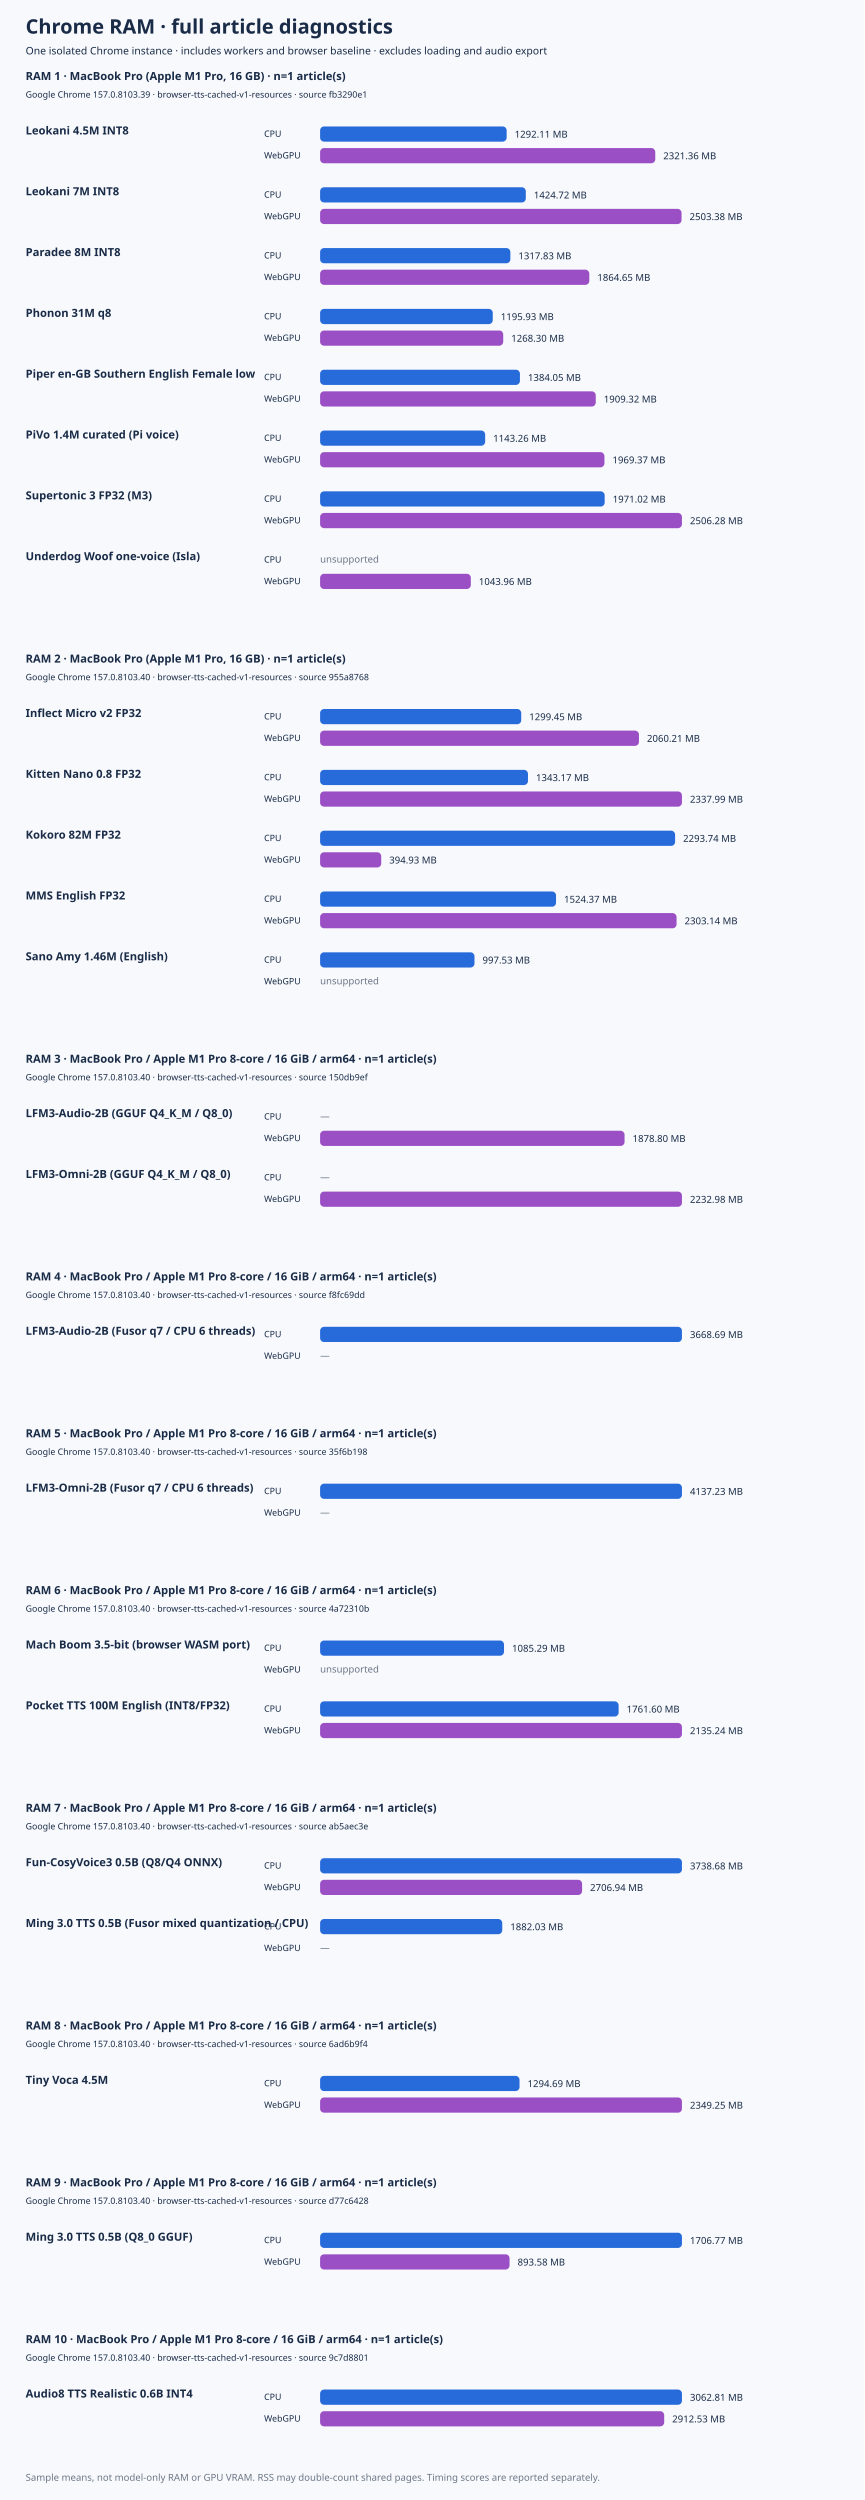
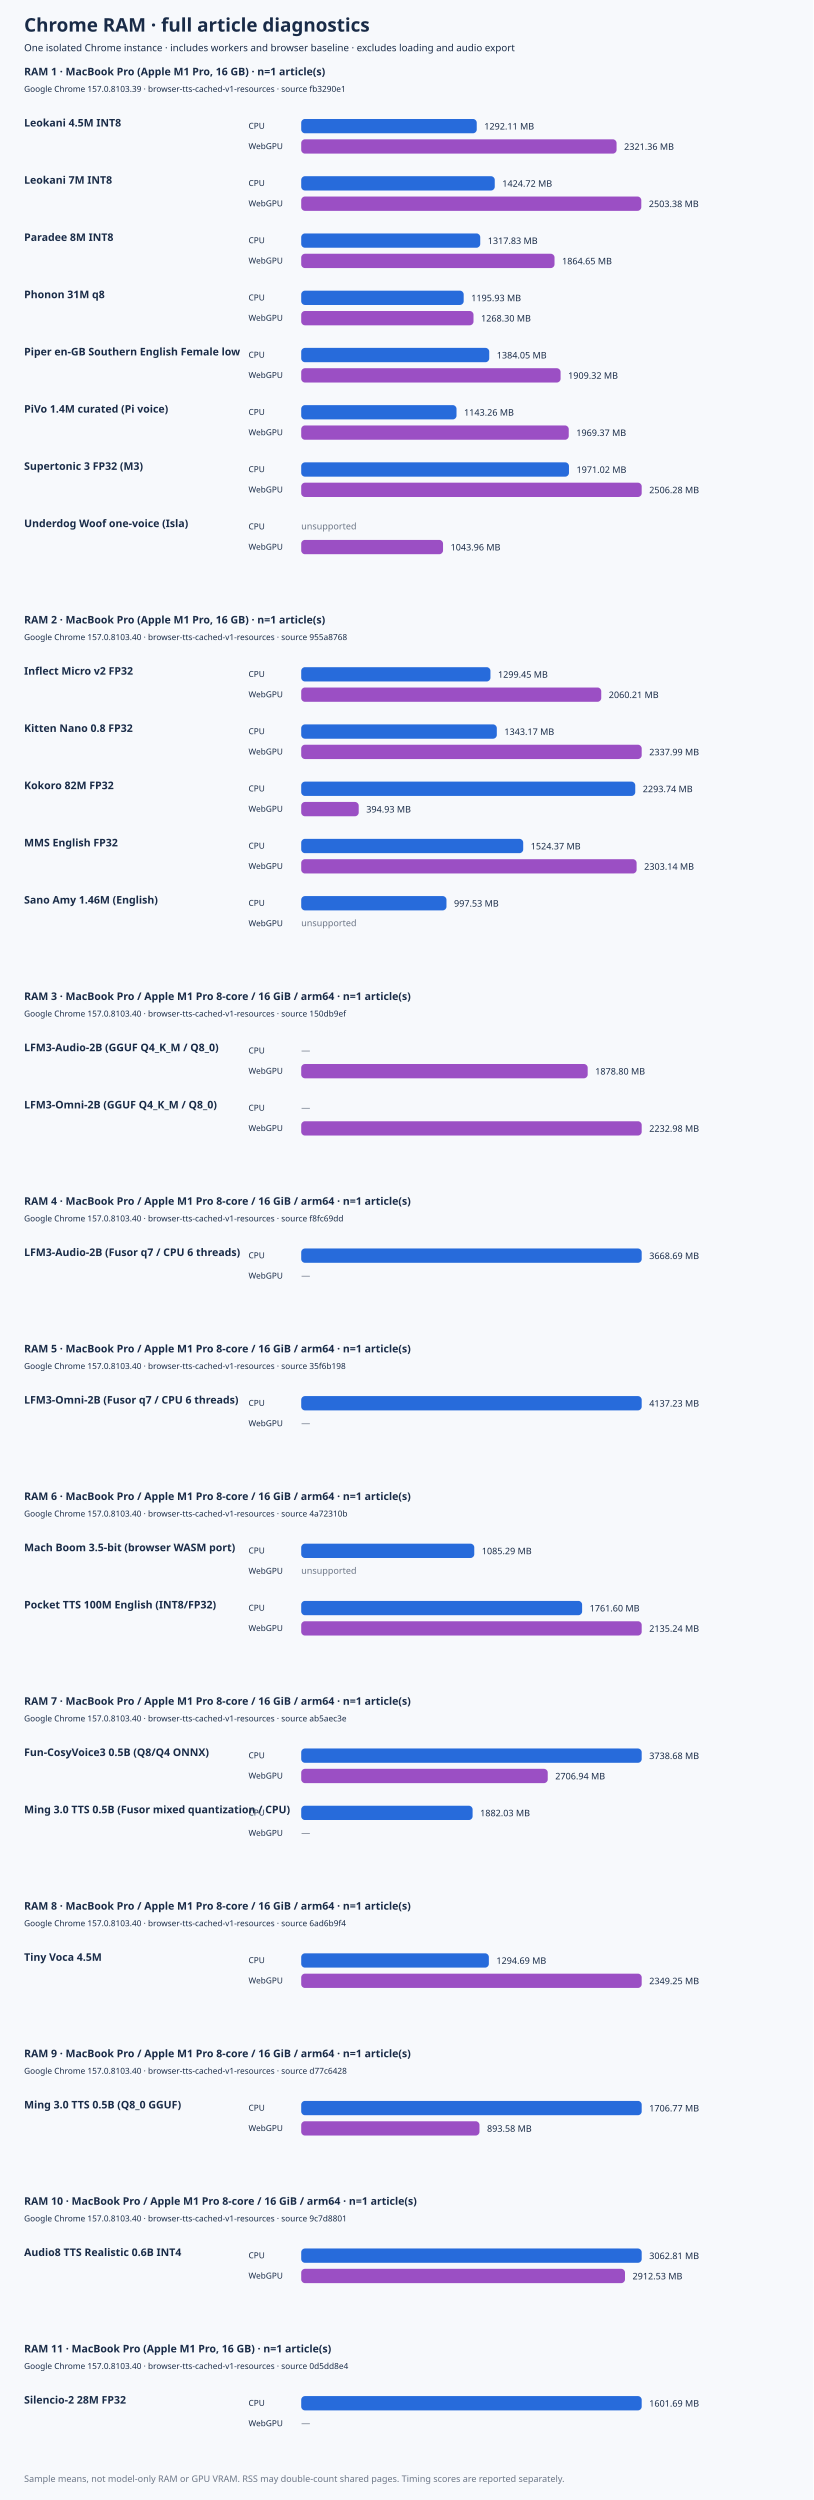
- <svg xmlns="http://www.w3.org/2000/svg" width="1080" height="3124" viewBox="0 0 1080 3124" role="img" aria-labelledby="title desc">
+ <svg xmlns="http://www.w3.org/2000/svg" width="1080" height="3320" viewBox="0 0 1080 3320" role="img" aria-labelledby="title desc">
  <rect width="100%" height="100%" fill="#f7f9fc" />
  <g font-family="system-ui,sans-serif" fill="#192b47">
    <text x="32" y="42" font-size="25" font-weight="700">Chrome RAM · full article diagnostics</text>
    <text x="32" y="68" font-size="13">One isolated Chrome instance · includes workers and browser baseline · excludes loading and audio export</text>
    <text x="32" y="100" font-size="14" font-weight="700">RAM 1 · MacBook Pro (Apple M1 Pro, 16 GB) · n=1 article(s)</text>
    <text x="32" y="122" font-size="11">Google Chrome 157.0.8103.39 · browser-tts-cached-v1-resources · source fb3290e1</text>
    <text x="32" y="168" font-size="14" font-weight="600">Leokani 4.5M INT8</text>
    <text x="330" y="171" font-size="11">CPU</text>
    <rect x="400" y="158" width="233.12" height="19" rx="5" fill="#276bdb" />
    <text x="643.12" y="172" font-size="12">1292.11 MB</text>
    <text x="330" y="198" font-size="11">WebGPU</text>
    <rect x="400" y="185" width="418.81" height="19" rx="5" fill="#9b4fc4" />
    <text x="828.81" y="199" font-size="12">2321.36 MB</text>
    <text x="32" y="244" font-size="14" font-weight="600">Leokani 7M INT8</text>
    <text x="330" y="247" font-size="11">CPU</text>
    <rect x="400" y="234" width="257.04" height="19" rx="5" fill="#276bdb" />
    <text x="667.04" y="248" font-size="12">1424.72 MB</text>
    <text x="330" y="274" font-size="11">WebGPU</text>
    <rect x="400" y="261" width="451.65" height="19" rx="5" fill="#9b4fc4" />
    <text x="861.65" y="275" font-size="12">2503.38 MB</text>
    <text x="32" y="320" font-size="14" font-weight="600">Paradee 8M INT8</text>
    <text x="330" y="323" font-size="11">CPU</text>
    <rect x="400" y="310" width="237.76" height="19" rx="5" fill="#276bdb" />
    <text x="647.76" y="324" font-size="12">1317.83 MB</text>
    <text x="330" y="350" font-size="11">WebGPU</text>
    <rect x="400" y="337" width="336.41" height="19" rx="5" fill="#9b4fc4" />
    <text x="746.41" y="351" font-size="12">1864.65 MB</text>
    <text x="32" y="396" font-size="14" font-weight="600">Phonon 31M q8</text>
    <text x="330" y="399" font-size="11">CPU</text>
    <rect x="400" y="386" width="215.77" height="19" rx="5" fill="#276bdb" />
    <text x="625.77" y="400" font-size="12">1195.93 MB</text>
    <text x="330" y="426" font-size="11">WebGPU</text>
    <rect x="400" y="413" width="228.82" height="19" rx="5" fill="#9b4fc4" />
    <text x="638.82" y="427" font-size="12">1268.30 MB</text>
    <text x="32" y="472" font-size="14" font-weight="600">Piper en-GB Southern English Female low</text>
    <text x="330" y="475" font-size="11">CPU</text>
    <rect x="400" y="462" width="249.71" height="19" rx="5" fill="#276bdb" />
    <text x="659.71" y="476" font-size="12">1384.05 MB</text>
    <text x="330" y="502" font-size="11">WebGPU</text>
    <rect x="400" y="489" width="344.47" height="19" rx="5" fill="#9b4fc4" />
    <text x="754.47" y="503" font-size="12">1909.32 MB</text>
    <text x="32" y="548" font-size="14" font-weight="600">PiVo 1.4M curated (Pi voice)</text>
    <text x="330" y="551" font-size="11">CPU</text>
    <rect x="400" y="538" width="206.26" height="19" rx="5" fill="#276bdb" />
    <text x="616.26" y="552" font-size="12">1143.26 MB</text>
    <text x="330" y="578" font-size="11">WebGPU</text>
    <rect x="400" y="565" width="355.31" height="19" rx="5" fill="#9b4fc4" />
    <text x="765.31" y="579" font-size="12">1969.37 MB</text>
    <text x="32" y="624" font-size="14" font-weight="600">Supertonic 3 FP32 (M3)</text>
    <text x="330" y="627" font-size="11">CPU</text>
    <rect x="400" y="614" width="355.60" height="19" rx="5" fill="#276bdb" />
    <text x="765.60" y="628" font-size="12">1971.02 MB</text>
    <text x="330" y="654" font-size="11">WebGPU</text>
    <rect x="400" y="641" width="452.17" height="19" rx="5" fill="#9b4fc4" />
    <text x="862.17" y="655" font-size="12">2506.28 MB</text>
    <text x="32" y="700" font-size="14" font-weight="600">Underdog Woof one-voice (Isla)</text>
    <text x="330" y="703" font-size="11">CPU</text>
    <text x="400" y="703" font-size="12" fill="#6c7686">unsupported</text>
    <text x="330" y="730" font-size="11">WebGPU</text>
    <rect x="400" y="717" width="188.35" height="19" rx="5" fill="#9b4fc4" />
    <text x="598.35" y="731" font-size="12">1043.96 MB</text>
    <text x="32" y="828" font-size="14" font-weight="700">RAM 2 · MacBook Pro (Apple M1 Pro, 16 GB) · n=1 article(s)</text>
    <text x="32" y="850" font-size="11">Google Chrome 157.0.8103.40 · browser-tts-cached-v1-resources · source 955a8768</text>
    <text x="32" y="896" font-size="14" font-weight="600">Inflect Micro v2 FP32</text>
    <text x="330" y="899" font-size="11">CPU</text>
    <rect x="400" y="886" width="251.32" height="19" rx="5" fill="#276bdb" />
    <text x="661.32" y="900" font-size="12">1299.45 MB</text>
    <text x="330" y="926" font-size="11">WebGPU</text>
    <rect x="400" y="913" width="398.45" height="19" rx="5" fill="#9b4fc4" />
    <text x="808.45" y="927" font-size="12">2060.21 MB</text>
    <text x="32" y="972" font-size="14" font-weight="600">Kitten Nano 0.8 FP32</text>
    <text x="330" y="975" font-size="11">CPU</text>
    <rect x="400" y="962" width="259.77" height="19" rx="5" fill="#276bdb" />
    <text x="669.77" y="976" font-size="12">1343.17 MB</text>
    <text x="330" y="1002" font-size="11">WebGPU</text>
    <rect x="400" y="989" width="452.17" height="19" rx="5" fill="#9b4fc4" />
    <text x="862.17" y="1003" font-size="12">2337.99 MB</text>
    <text x="32" y="1048" font-size="14" font-weight="600">Kokoro 82M FP32</text>
    <text x="330" y="1051" font-size="11">CPU</text>
    <rect x="400" y="1038" width="443.61" height="19" rx="5" fill="#276bdb" />
    <text x="853.61" y="1052" font-size="12">2293.74 MB</text>
    <text x="330" y="1078" font-size="11">WebGPU</text>
    <rect x="400" y="1065" width="76.38" height="19" rx="5" fill="#9b4fc4" />
    <text x="486.38" y="1079" font-size="12">394.93 MB</text>
    <text x="32" y="1124" font-size="14" font-weight="600">MMS English FP32</text>
    <text x="330" y="1127" font-size="11">CPU</text>
    <rect x="400" y="1114" width="294.82" height="19" rx="5" fill="#276bdb" />
    <text x="704.82" y="1128" font-size="12">1524.37 MB</text>
    <text x="330" y="1154" font-size="11">WebGPU</text>
    <rect x="400" y="1141" width="445.43" height="19" rx="5" fill="#9b4fc4" />
    <text x="855.43" y="1155" font-size="12">2303.14 MB</text>
    <text x="32" y="1200" font-size="14" font-weight="600">Sano Amy 1.46M (English)</text>
    <text x="330" y="1203" font-size="11">CPU</text>
    <rect x="400" y="1190" width="192.92" height="19" rx="5" fill="#276bdb" />
    <text x="602.92" y="1204" font-size="12">997.53 MB</text>
    <text x="330" y="1230" font-size="11">WebGPU</text>
    <text x="400" y="1230" font-size="12" fill="#6c7686">unsupported</text>
    <text x="32" y="1328" font-size="14" font-weight="700">RAM 3 · MacBook Pro / Apple M1 Pro 8-core / 16 GiB / arm64 · n=1 article(s)</text>
    <text x="32" y="1350" font-size="11">Google Chrome 157.0.8103.40 · browser-tts-cached-v1-resources · source 150db9ef</text>
    <text x="32" y="1396" font-size="14" font-weight="600">LFM3-Audio-2B (GGUF Q4_K_M / Q8_0)</text>
    <text x="330" y="1399" font-size="11">CPU</text>
    <text x="400" y="1399" font-size="12" fill="#6c7686">—</text>
    <text x="330" y="1426" font-size="11">WebGPU</text>
    <rect x="400" y="1413" width="380.45" height="19" rx="5" fill="#9b4fc4" />
    <text x="790.45" y="1427" font-size="12">1878.80 MB</text>
    <text x="32" y="1472" font-size="14" font-weight="600">LFM3-Omni-2B (GGUF Q4_K_M / Q8_0)</text>
    <text x="330" y="1475" font-size="11">CPU</text>
    <text x="400" y="1475" font-size="12" fill="#6c7686">—</text>
    <text x="330" y="1502" font-size="11">WebGPU</text>
    <rect x="400" y="1489" width="452.17" height="19" rx="5" fill="#9b4fc4" />
    <text x="862.17" y="1503" font-size="12">2232.98 MB</text>
    <text x="32" y="1600" font-size="14" font-weight="700">RAM 4 · MacBook Pro / Apple M1 Pro 8-core / 16 GiB / arm64 · n=1 article(s)</text>
    <text x="32" y="1622" font-size="11">Google Chrome 157.0.8103.40 · browser-tts-cached-v1-resources · source f8fc69dd</text>
    <text x="32" y="1668" font-size="14" font-weight="600">LFM3-Audio-2B (Fusor q7 / CPU 6 threads)</text>
    <text x="330" y="1671" font-size="11">CPU</text>
    <rect x="400" y="1658" width="452.17" height="19" rx="5" fill="#276bdb" />
    <text x="862.17" y="1672" font-size="12">3668.69 MB</text>
    <text x="330" y="1698" font-size="11">WebGPU</text>
    <text x="400" y="1698" font-size="12" fill="#6c7686">—</text>
    <text x="32" y="1796" font-size="14" font-weight="700">RAM 5 · MacBook Pro / Apple M1 Pro 8-core / 16 GiB / arm64 · n=1 article(s)</text>
    <text x="32" y="1818" font-size="11">Google Chrome 157.0.8103.40 · browser-tts-cached-v1-resources · source 35f6b198</text>
    <text x="32" y="1864" font-size="14" font-weight="600">LFM3-Omni-2B (Fusor q7 / CPU 6 threads)</text>
    <text x="330" y="1867" font-size="11">CPU</text>
    <rect x="400" y="1854" width="452.17" height="19" rx="5" fill="#276bdb" />
    <text x="862.17" y="1868" font-size="12">4137.23 MB</text>
    <text x="330" y="1894" font-size="11">WebGPU</text>
    <text x="400" y="1894" font-size="12" fill="#6c7686">—</text>
    <text x="32" y="1992" font-size="14" font-weight="700">RAM 6 · MacBook Pro / Apple M1 Pro 8-core / 16 GiB / arm64 · n=1 article(s)</text>
    <text x="32" y="2014" font-size="11">Google Chrome 157.0.8103.40 · browser-tts-cached-v1-resources · source 4a72310b</text>
    <text x="32" y="2060" font-size="14" font-weight="600">Mach Boom 3.5-bit (browser WASM port)</text>
    <text x="330" y="2063" font-size="11">CPU</text>
    <rect x="400" y="2050" width="229.83" height="19" rx="5" fill="#276bdb" />
    <text x="639.83" y="2064" font-size="12">1085.29 MB</text>
    <text x="330" y="2090" font-size="11">WebGPU</text>
    <text x="400" y="2090" font-size="12" fill="#6c7686">unsupported</text>
    <text x="32" y="2136" font-size="14" font-weight="600">Pocket TTS 100M English (INT8/FP32)</text>
    <text x="330" y="2139" font-size="11">CPU</text>
    <rect x="400" y="2126" width="373.05" height="19" rx="5" fill="#276bdb" />
    <text x="783.05" y="2140" font-size="12">1761.60 MB</text>
    <text x="330" y="2166" font-size="11">WebGPU</text>
    <rect x="400" y="2153" width="452.17" height="19" rx="5" fill="#9b4fc4" />
    <text x="862.17" y="2167" font-size="12">2135.24 MB</text>
    <text x="32" y="2264" font-size="14" font-weight="700">RAM 7 · MacBook Pro / Apple M1 Pro 8-core / 16 GiB / arm64 · n=1 article(s)</text>
    <text x="32" y="2286" font-size="11">Google Chrome 157.0.8103.40 · browser-tts-cached-v1-resources · source ab5aec3e</text>
    <text x="32" y="2332" font-size="14" font-weight="600">Fun-CosyVoice3 0.5B (Q8/Q4 ONNX)</text>
    <text x="330" y="2335" font-size="11">CPU</text>
    <rect x="400" y="2322" width="452.17" height="19" rx="5" fill="#276bdb" />
    <text x="862.17" y="2336" font-size="12">3738.68 MB</text>
    <text x="330" y="2362" font-size="11">WebGPU</text>
    <rect x="400" y="2349" width="327.39" height="19" rx="5" fill="#9b4fc4" />
    <text x="737.39" y="2363" font-size="12">2706.94 MB</text>
    <text x="32" y="2408" font-size="14" font-weight="600">Ming 3.0 TTS 0.5B (Fusor mixed quantization / CPU)</text>
    <text x="330" y="2411" font-size="11">CPU</text>
    <rect x="400" y="2398" width="227.62" height="19" rx="5" fill="#276bdb" />
    <text x="637.62" y="2412" font-size="12">1882.03 MB</text>
    <text x="330" y="2438" font-size="11">WebGPU</text>
    <text x="400" y="2438" font-size="12" fill="#6c7686">—</text>
    <text x="32" y="2536" font-size="14" font-weight="700">RAM 8 · MacBook Pro / Apple M1 Pro 8-core / 16 GiB / arm64 · n=1 article(s)</text>
    <text x="32" y="2558" font-size="11">Google Chrome 157.0.8103.40 · browser-tts-cached-v1-resources · source 6ad6b9f4</text>
    <text x="32" y="2604" font-size="14" font-weight="600">Tiny Voca 4.5M</text>
    <text x="330" y="2607" font-size="11">CPU</text>
    <rect x="400" y="2594" width="249.20" height="19" rx="5" fill="#276bdb" />
    <text x="659.20" y="2608" font-size="12">1294.69 MB</text>
    <text x="330" y="2634" font-size="11">WebGPU</text>
    <rect x="400" y="2621" width="452.17" height="19" rx="5" fill="#9b4fc4" />
    <text x="862.17" y="2635" font-size="12">2349.25 MB</text>
    <text x="32" y="2732" font-size="14" font-weight="700">RAM 9 · MacBook Pro / Apple M1 Pro 8-core / 16 GiB / arm64 · n=1 article(s)</text>
    <text x="32" y="2754" font-size="11">Google Chrome 157.0.8103.40 · browser-tts-cached-v1-resources · source d77c6428</text>
    <text x="32" y="2800" font-size="14" font-weight="600">Ming 3.0 TTS 0.5B (Q8_0 GGUF)</text>
    <text x="330" y="2803" font-size="11">CPU</text>
    <rect x="400" y="2790" width="452.17" height="19" rx="5" fill="#276bdb" />
    <text x="862.17" y="2804" font-size="12">1706.77 MB</text>
    <text x="330" y="2830" font-size="11">WebGPU</text>
    <rect x="400" y="2817" width="236.74" height="19" rx="5" fill="#9b4fc4" />
    <text x="646.74" y="2831" font-size="12">893.58 MB</text>
    <text x="32" y="2928" font-size="14" font-weight="700">RAM 10 · MacBook Pro / Apple M1 Pro 8-core / 16 GiB / arm64 · n=1 article(s)</text>
    <text x="32" y="2950" font-size="11">Google Chrome 157.0.8103.40 · browser-tts-cached-v1-resources · source 9c7d8801</text>
    <text x="32" y="2996" font-size="14" font-weight="600">Audio8 TTS Realistic 0.6B INT4</text>
    <text x="330" y="2999" font-size="11">CPU</text>
    <rect x="400" y="2986" width="452.17" height="19" rx="5" fill="#276bdb" />
    <text x="862.17" y="3000" font-size="12">3062.81 MB</text>
    <text x="330" y="3026" font-size="11">WebGPU</text>
    <rect x="400" y="3013" width="429.99" height="19" rx="5" fill="#9b4fc4" />
    <text x="839.99" y="3027" font-size="12">2912.53 MB</text>
-     <text x="32" y="3100" font-size="12" fill="#6c7686">Sample means, not model-only RAM or GPU VRAM. RSS may double-count shared pages. Timing scores are reported separately.</text>
+     <text x="32" y="3124" font-size="14" font-weight="700">RAM 11 · MacBook Pro (Apple M1 Pro, 16 GB) · n=1 article(s)</text>
+     <text x="32" y="3146" font-size="11">Google Chrome 157.0.8103.40 · browser-tts-cached-v1-resources · source 0d5dd8e4</text>
+     <text x="32" y="3192" font-size="14" font-weight="600">Silencio-2 28M FP32</text>
+     <text x="330" y="3195" font-size="11">CPU</text>
+     <rect x="400" y="3182" width="452.17" height="19" rx="5" fill="#276bdb" />
+     <text x="862.17" y="3196" font-size="12">1601.69 MB</text>
+     <text x="330" y="3222" font-size="11">WebGPU</text>
+     <text x="400" y="3222" font-size="12" fill="#6c7686">—</text>
+     <text x="32" y="3296" font-size="12" fill="#6c7686">Sample means, not model-only RAM or GPU VRAM. RSS may double-count shared pages. Timing scores are reported separately.</text>
  </g>
</svg>
